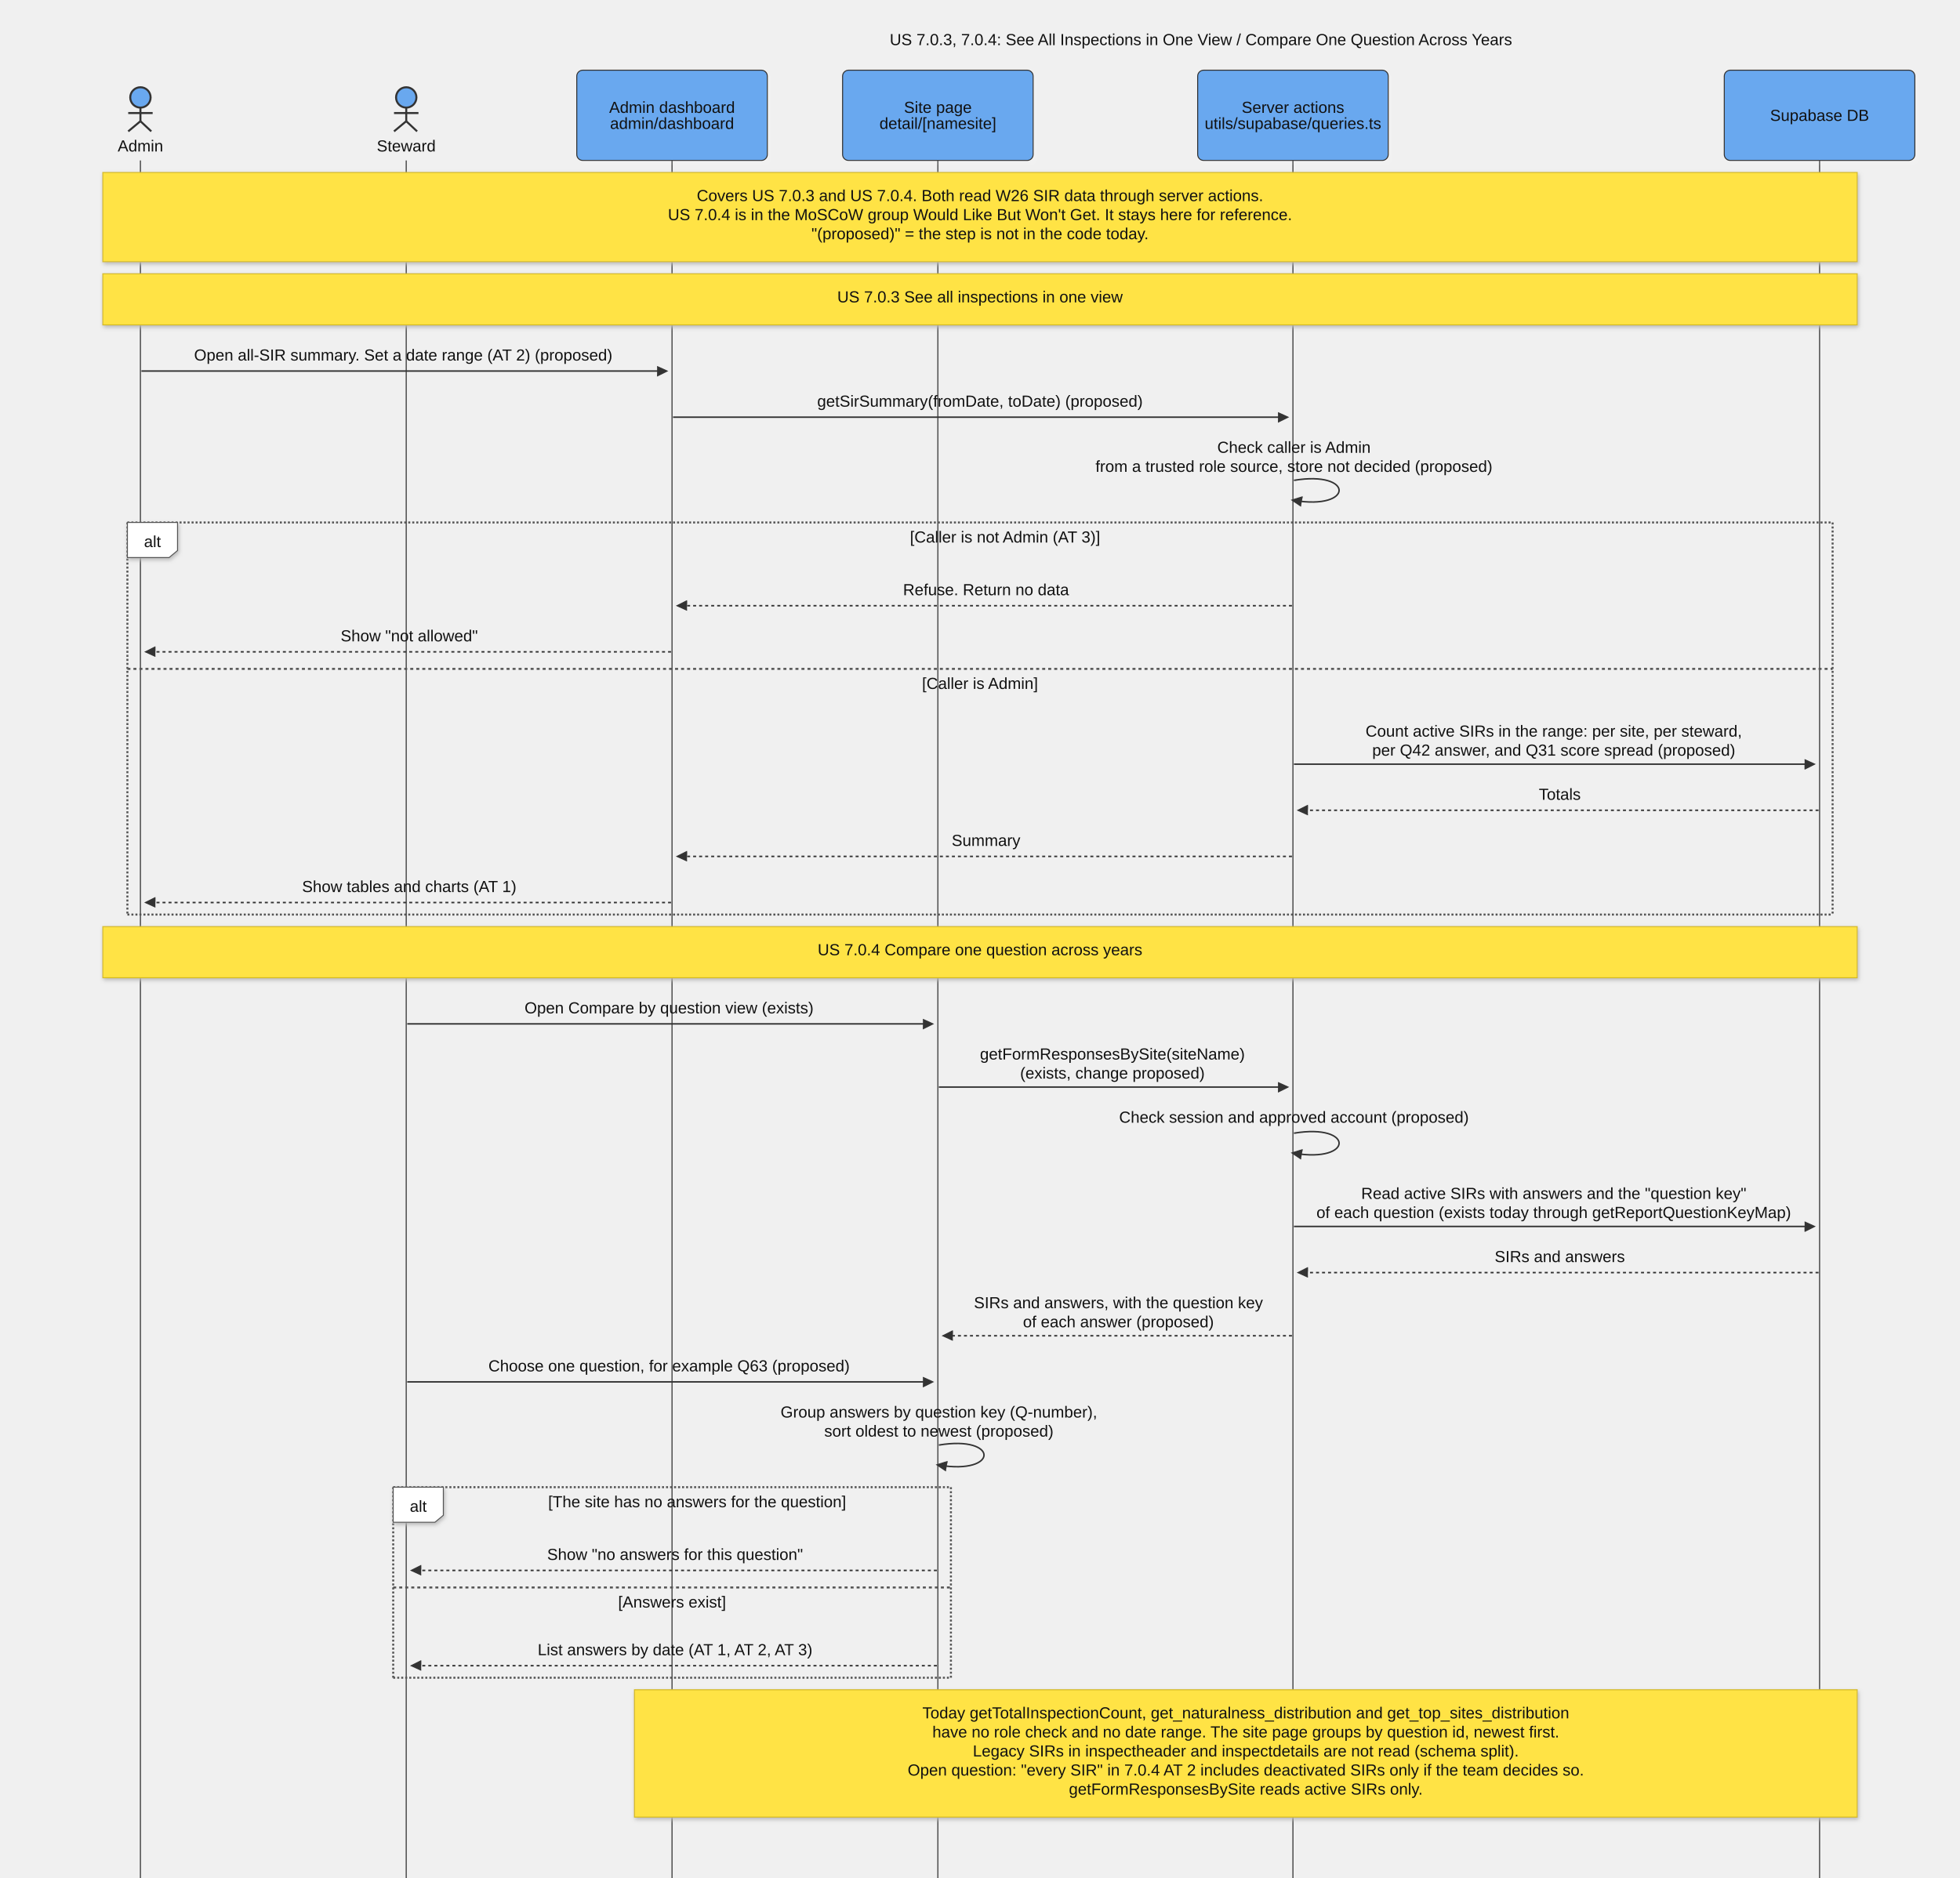
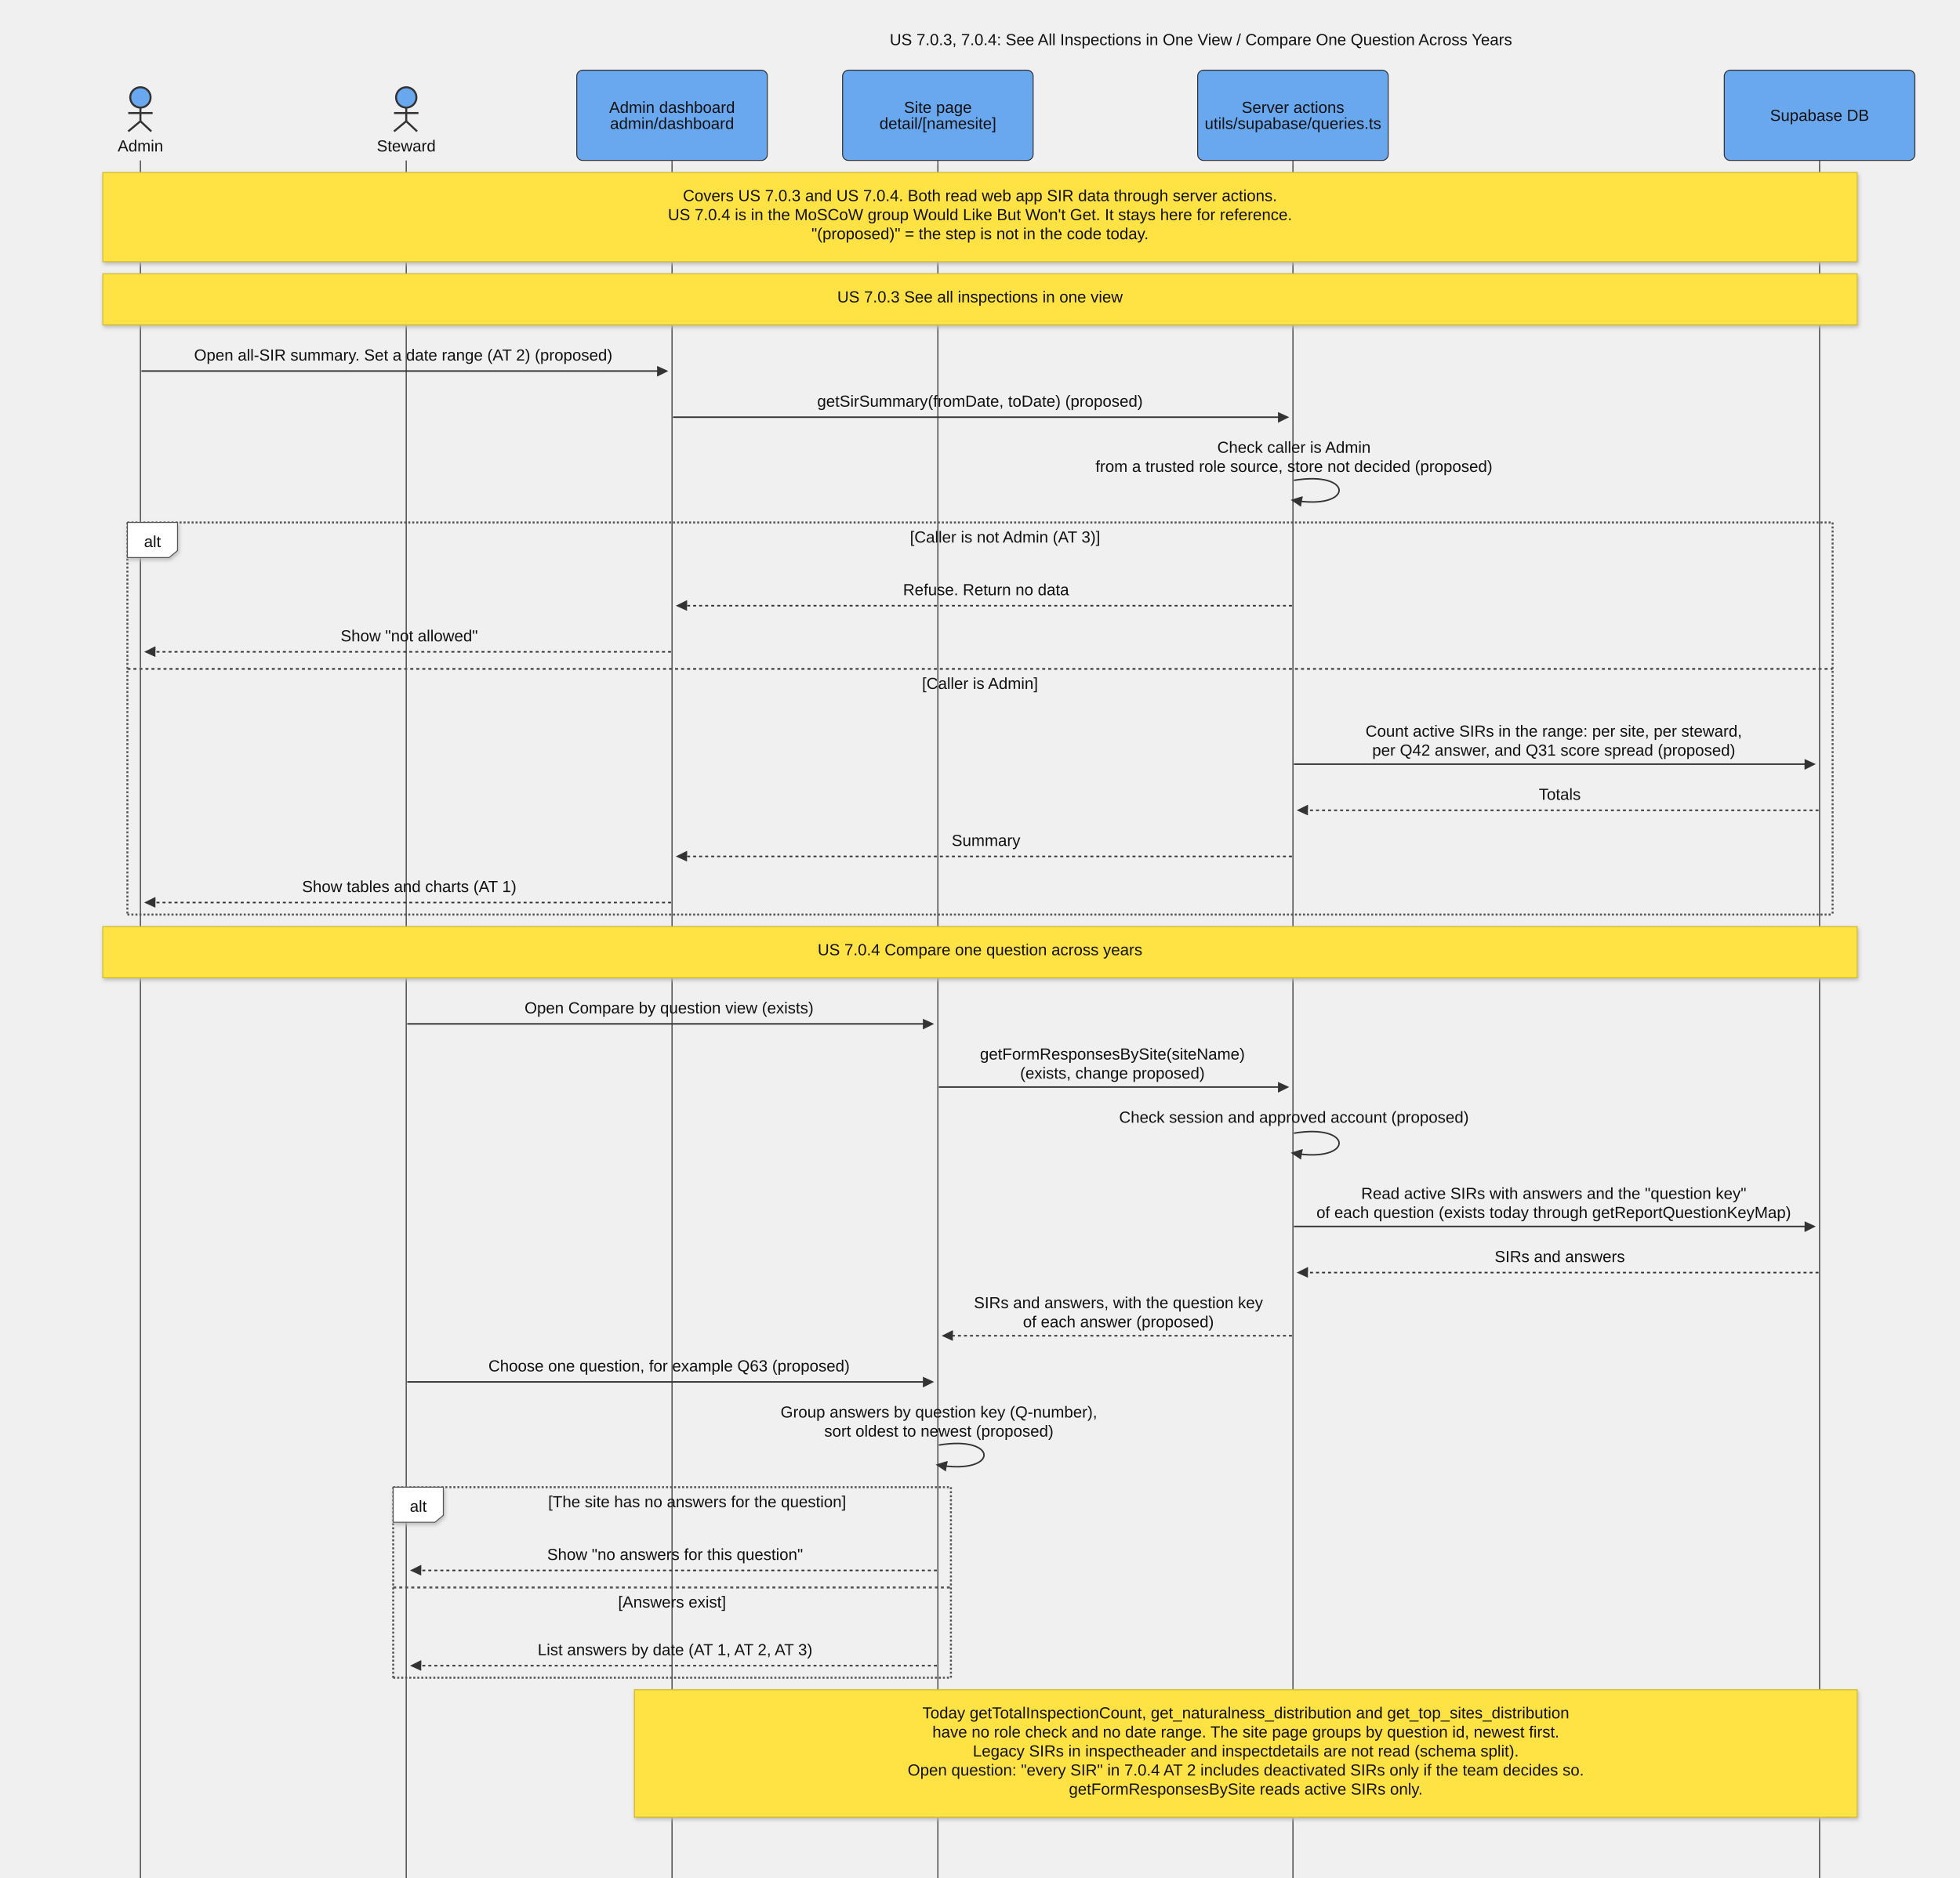
<svg xmlns="http://www.w3.org/2000/svg" id="my-svg" width="100%" style="max-width: 1954px; background-color: white;" viewBox="-45 -70 1954 1872" role="graphics-document document" aria-roledescription="sequence">
  <g>
    <line id="actor5" x1="1769" y1="90" x2="1769" y2="2000" class="actor-line 200" stroke-width="0.5px" stroke="#999" name="DB" data-et="life-line" data-id="DB" />
    <g id="root-5" data-look="neo" data-et="participant" data-type="participant" data-id="DB">
      <rect x="1674" y="0" fill="#eaeaea" stroke="#666" width="190" height="90" name="DB" rx="6" ry="6" class="actor actor-top" data-look="neo" filter="url(#my-svg-drop-shadow)" />
      <text x="1769" y="45" dominant-baseline="central" alignment-baseline="central" class="actor actor-box" style="text-anchor: middle; font-size: 16px; font-weight: 400;">
        <tspan x="1769" dy="0">Supabase DB</tspan>
      </text>
    </g>
  </g>
  <g>
    <line id="actor4" x1="1244" y1="90" x2="1244" y2="2000" class="actor-line 200" stroke-width="0.5px" stroke="#999" name="Server" data-et="life-line" data-id="Server" />
    <g id="root-4" data-look="neo" data-et="participant" data-type="participant" data-id="Server">
      <rect x="1149" y="0" fill="#eaeaea" stroke="#666" width="190" height="90" name="Server" rx="6" ry="6" class="actor actor-top" data-look="neo" filter="url(#my-svg-drop-shadow)" />
      <text x="1244" y="45" dominant-baseline="central" alignment-baseline="central" class="actor actor-box" style="text-anchor: middle; font-size: 16px; font-weight: 400;">
        <tspan x="1244" dy="-8">Server actions</tspan>
      </text>
      <text x="1244" y="45" dominant-baseline="central" alignment-baseline="central" class="actor actor-box" style="text-anchor: middle; font-size: 16px; font-weight: 400;">
        <tspan x="1244" dy="8">utils/supabase/queries.ts</tspan>
      </text>
    </g>
  </g>
  <g>
    <line id="actor3" x1="890" y1="90" x2="890" y2="2000" class="actor-line 200" stroke-width="0.5px" stroke="#999" name="SitePage" data-et="life-line" data-id="SitePage" />
    <g id="root-3" data-look="neo" data-et="participant" data-type="participant" data-id="SitePage">
      <rect x="795" y="0" fill="#eaeaea" stroke="#666" width="190" height="90" name="SitePage" rx="6" ry="6" class="actor actor-top" data-look="neo" filter="url(#my-svg-drop-shadow)" />
      <text x="890" y="45" dominant-baseline="central" alignment-baseline="central" class="actor actor-box" style="text-anchor: middle; font-size: 16px; font-weight: 400;">
        <tspan x="890" dy="-8">Site page</tspan>
      </text>
      <text x="890" y="45" dominant-baseline="central" alignment-baseline="central" class="actor actor-box" style="text-anchor: middle; font-size: 16px; font-weight: 400;">
        <tspan x="890" dy="8">detail/[namesite]</tspan>
      </text>
    </g>
  </g>
  <g>
    <line id="actor2" x1="625" y1="90" x2="625" y2="2000" class="actor-line 200" stroke-width="0.5px" stroke="#999" name="Dash" data-et="life-line" data-id="Dash" />
    <g id="root-2" data-look="neo" data-et="participant" data-type="participant" data-id="Dash">
      <rect x="530" y="0" fill="#eaeaea" stroke="#666" width="190" height="90" name="Dash" rx="6" ry="6" class="actor actor-top" data-look="neo" filter="url(#my-svg-drop-shadow)" />
      <text x="625" y="45" dominant-baseline="central" alignment-baseline="central" class="actor actor-box" style="text-anchor: middle; font-size: 16px; font-weight: 400;">
        <tspan x="625" dy="-8">Admin dashboard</tspan>
      </text>
      <text x="625" y="45" dominant-baseline="central" alignment-baseline="central" class="actor actor-box" style="text-anchor: middle; font-size: 16px; font-weight: 400;">
        <tspan x="625" dy="8">admin/dashboard</tspan>
      </text>
    </g>
  </g>
  <g>
    <line id="actor1" x1="360" y1="90" x2="360" y2="2000" class="actor-line 200" stroke-width="0.5px" stroke="#999" name="Steward" data-et="life-line" data-id="Steward" />
  </g>
  <g>
    <line id="actor0" x1="95" y1="90" x2="95" y2="2000" class="actor-line 200" stroke-width="0.5px" stroke="#999" name="Admin" data-et="life-line" data-id="Admin" />
  </g>
  <style>#my-svg{font-family:"trebuchet ms",verdana,arial,sans-serif;font-size:16px;fill:#111111;}@keyframes edge-animation-frame{from{stroke-dashoffset:0;}}@keyframes dash{to{stroke-dashoffset:0;}}#my-svg .edge-animation-slow{stroke-dasharray:9,5!important;stroke-dashoffset:900;animation:dash 50s linear infinite;stroke-linecap:round;}#my-svg .edge-animation-fast{stroke-dasharray:9,5!important;stroke-dashoffset:900;animation:dash 20s linear infinite;stroke-linecap:round;}#my-svg .error-icon{fill:hsl(31.791, 80.723%, 72.451%);}#my-svg .error-text{fill:rgb(13.542, 66.864, 126.958);stroke:rgb(13.542, 66.864, 126.958);}#my-svg .edge-thickness-normal{stroke-width:1px;}#my-svg .edge-thickness-thick{stroke-width:3.5px;}#my-svg .edge-pattern-solid{stroke-dasharray:0;}#my-svg .edge-thickness-invisible{stroke-width:0;fill:none;}#my-svg .edge-pattern-dashed{stroke-dasharray:3;}#my-svg .edge-pattern-dotted{stroke-dasharray:2;}#my-svg .marker{fill:#000000;stroke:#000000;}#my-svg .marker.cross{stroke:#000000;}#my-svg svg{font-family:"trebuchet ms",verdana,arial,sans-serif;font-size:16px;}#my-svg p{margin:0;}#my-svg .actor{stroke:#333333;fill:#69a8ef;stroke-width:1;}#my-svg rect.actor.outer-path[data-look="neo"]{filter:drop-shadow( 1px 2px 2px rgba(185,185,185,1));}#my-svg rect.note[data-look="neo"]{stroke:#d4ba24;fill:#ffe344;filter:drop-shadow( 1px 2px 2px rgba(185,185,185,1));}#my-svg text.actor&gt;tspan{fill:#111111;stroke:none;}#my-svg .actor-line{stroke:#555555;}#my-svg .innerArc{stroke-width:1.5;stroke-dasharray:none;}#my-svg .messageLine0{stroke-width:1.5;stroke-dasharray:none;stroke:#333333;}#my-svg .messageLine1{stroke-width:1.5;stroke-dasharray:2,2;stroke:#333333;}#my-svg [id$="-arrowhead"] path{fill:#333333;stroke:#333333;}#my-svg .sequenceNumber{fill:#ffffff;}#my-svg [id$="-sequencenumber"]{fill:#333333;}#my-svg [id$="-crosshead"] path{fill:#333333;stroke:#333333;}#my-svg .messageText{fill:#111111;stroke:none;}#my-svg .labelBox{stroke:#555555;fill:#ffffff;filter:drop-shadow( 1px 2px 2px rgba(185,185,185,1));}#my-svg .labelText,#my-svg .labelText&gt;tspan{fill:#111111;stroke:none;}#my-svg .loopText,#my-svg .loopText&gt;tspan{fill:#111111;stroke:none;}#my-svg .sectionTitle,#my-svg .sectionTitle&gt;tspan{fill:#111111;stroke:none;}#my-svg .loopLine{stroke-width:2px;stroke-dasharray:2,2;stroke:#555555;fill:#555555;}#my-svg .note{stroke:#d4ba24;fill:#ffe344;}#my-svg .noteText,#my-svg .noteText&gt;tspan{fill:#111111;stroke:none;}#my-svg .activation0{fill:#cdd3db;stroke:#cdd3db;}#my-svg .activation1{fill:#cdd3db;stroke:#cdd3db;}#my-svg .activation2{fill:#cdd3db;stroke:#cdd3db;}#my-svg .actorPopupMenu{position:absolute;}#my-svg .actorPopupMenuPanel{position:absolute;fill:#69a8ef;box-shadow:0px 8px 16px 0px rgba(0,0,0,0.2);filter:drop-shadow(3px 5px 2px rgb(0 0 0 / 0.4));}#my-svg .actor-man circle,#my-svg line{fill:#69a8ef;stroke-width:2px;}#my-svg g rect.rect{filter:drop-shadow( 1px 2px 2px rgba(185,185,185,1));stroke:#333333;}#my-svg .node .neo-node{stroke:#333333;}#my-svg [data-look="neo"].node rect,#my-svg [data-look="neo"].cluster rect,#my-svg [data-look="neo"].node polygon{stroke:url(#my-svg-gradient);filter:drop-shadow( 1px 2px 2px rgba(185,185,185,1));}#my-svg [data-look="neo"].swimlane.cluster rect{filter:none;}#my-svg [data-look="neo"].node path{stroke:url(#my-svg-gradient);stroke-width:1px;}#my-svg [data-look="neo"].node .outer-path{filter:drop-shadow( 1px 2px 2px rgba(185,185,185,1));}#my-svg [data-look="neo"].node .neo-line path{stroke:#333333;filter:none;}#my-svg [data-look="neo"].node circle{stroke:url(#my-svg-gradient);filter:drop-shadow( 1px 2px 2px rgba(185,185,185,1));}#my-svg [data-look="neo"].node circle .state-start{fill:#000000;}#my-svg [data-look="neo"].icon-shape .icon{fill:url(#my-svg-gradient);filter:drop-shadow( 1px 2px 2px rgba(185,185,185,1));}#my-svg [data-look="neo"].icon-shape .icon-neo path{stroke:url(#my-svg-gradient);filter:drop-shadow( 1px 2px 2px rgba(185,185,185,1));}#my-svg .actor-line{stroke-dasharray:10,10!important;stroke-width:1.25px!important;}#my-svg :root{--mermaid-font-family:"trebuchet ms",verdana,arial,sans-serif;}</style>
  <g />
  <defs>
    <symbol id="my-svg-computer" width="24" height="24">
      <path transform="scale(.5)" d="M2 2v13h20v-13h-20zm18 11h-16v-9h16v9zm-10.228 6l.466-1h3.524l.467 1h-4.457zm14.228 3h-24l2-6h2.104l-1.33 4h18.45l-1.297-4h2.073l2 6zm-5-10h-14v-7h14v7z" />
    </symbol>
  </defs>
  <defs>
    <symbol id="my-svg-database" fill-rule="evenodd" clip-rule="evenodd">
      <path transform="scale(.5)" d="M12.258.001l.256.004.255.005.253.008.251.01.249.012.247.015.246.016.242.019.241.02.239.023.236.024.233.027.231.028.229.031.225.032.223.034.22.036.217.038.214.04.211.041.208.043.205.045.201.046.198.048.194.05.191.051.187.053.183.054.18.056.175.057.172.059.168.06.163.061.16.063.155.064.15.066.074.033.073.033.071.034.07.034.069.035.068.035.067.035.066.035.064.036.064.036.062.036.06.036.06.037.058.037.058.037.055.038.055.038.053.038.052.038.051.039.05.039.048.039.047.039.045.04.044.04.043.04.041.04.04.041.039.041.037.041.036.041.034.041.033.042.032.042.03.042.029.042.027.042.026.043.024.043.023.043.021.043.02.043.018.044.017.043.015.044.013.044.012.044.011.045.009.044.007.045.006.045.004.045.002.045.001.045v17l-.001.045-.002.045-.004.045-.006.045-.007.045-.009.044-.011.045-.012.044-.013.044-.015.044-.017.043-.018.044-.02.043-.021.043-.023.043-.024.043-.026.043-.027.042-.029.042-.03.042-.032.042-.033.042-.034.041-.036.041-.037.041-.039.041-.04.041-.041.04-.043.04-.044.04-.045.04-.047.039-.048.039-.05.039-.051.039-.052.038-.053.038-.055.038-.055.038-.058.037-.058.037-.06.037-.06.036-.062.036-.064.036-.064.036-.066.035-.067.035-.068.035-.069.035-.07.034-.071.034-.073.033-.074.033-.15.066-.155.064-.16.063-.163.061-.168.06-.172.059-.175.057-.18.056-.183.054-.187.053-.191.051-.194.05-.198.048-.201.046-.205.045-.208.043-.211.041-.214.04-.217.038-.22.036-.223.034-.225.032-.229.031-.231.028-.233.027-.236.024-.239.023-.241.02-.242.019-.246.016-.247.015-.249.012-.251.01-.253.008-.255.005-.256.004-.258.001-.258-.001-.256-.004-.255-.005-.253-.008-.251-.01-.249-.012-.247-.015-.245-.016-.243-.019-.241-.02-.238-.023-.236-.024-.234-.027-.231-.028-.228-.031-.226-.032-.223-.034-.22-.036-.217-.038-.214-.04-.211-.041-.208-.043-.204-.045-.201-.046-.198-.048-.195-.05-.19-.051-.187-.053-.184-.054-.179-.056-.176-.057-.172-.059-.167-.06-.164-.061-.159-.063-.155-.064-.151-.066-.074-.033-.072-.033-.072-.034-.07-.034-.069-.035-.068-.035-.067-.035-.066-.035-.064-.036-.063-.036-.062-.036-.061-.036-.06-.037-.058-.037-.057-.037-.056-.038-.055-.038-.053-.038-.052-.038-.051-.039-.049-.039-.049-.039-.046-.039-.046-.04-.044-.04-.043-.04-.041-.04-.04-.041-.039-.041-.037-.041-.036-.041-.034-.041-.033-.042-.032-.042-.03-.042-.029-.042-.027-.042-.026-.043-.024-.043-.023-.043-.021-.043-.02-.043-.018-.044-.017-.043-.015-.044-.013-.044-.012-.044-.011-.045-.009-.044-.007-.045-.006-.045-.004-.045-.002-.045-.001-.045v-17l.001-.045.002-.045.004-.045.006-.045.007-.045.009-.044.011-.045.012-.044.013-.044.015-.044.017-.043.018-.044.02-.043.021-.043.023-.043.024-.043.026-.043.027-.042.029-.042.03-.042.032-.042.033-.042.034-.041.036-.041.037-.041.039-.041.04-.041.041-.04.043-.04.044-.04.046-.04.046-.039.049-.039.049-.039.051-.039.052-.038.053-.038.055-.038.056-.038.057-.037.058-.037.06-.037.061-.036.062-.036.063-.036.064-.036.066-.035.067-.035.068-.035.069-.035.07-.034.072-.034.072-.033.074-.033.151-.066.155-.064.159-.063.164-.061.167-.06.172-.059.176-.057.179-.056.184-.054.187-.053.19-.051.195-.05.198-.048.201-.046.204-.045.208-.043.211-.041.214-.04.217-.038.22-.036.223-.034.226-.032.228-.031.231-.028.234-.027.236-.024.238-.023.241-.02.243-.019.245-.016.247-.015.249-.012.251-.01.253-.008.255-.005.256-.004.258-.001.258.001zm-9.258 20.499v.01l.001.021.003.021.004.022.005.021.006.022.007.022.009.023.01.022.011.023.012.023.013.023.015.023.016.024.017.023.018.024.019.024.021.024.022.025.023.024.024.025.052.049.056.05.061.051.066.051.07.051.075.051.079.052.084.052.088.052.092.052.097.052.102.051.105.052.11.052.114.051.119.051.123.051.127.05.131.05.135.05.139.048.144.049.147.047.152.047.155.047.16.045.163.045.167.043.171.043.176.041.178.041.183.039.187.039.19.037.194.035.197.035.202.033.204.031.209.03.212.029.216.027.219.025.222.024.226.021.23.02.233.018.236.016.24.015.243.012.246.01.249.008.253.005.256.004.259.001.26-.001.257-.004.254-.005.25-.008.247-.011.244-.012.241-.014.237-.016.233-.018.231-.021.226-.021.224-.024.22-.026.216-.027.212-.028.21-.031.205-.031.202-.034.198-.034.194-.036.191-.037.187-.039.183-.04.179-.04.175-.042.172-.043.168-.044.163-.045.16-.046.155-.046.152-.047.148-.048.143-.049.139-.049.136-.05.131-.05.126-.05.123-.051.118-.052.114-.051.11-.052.106-.052.101-.052.096-.052.092-.052.088-.053.083-.051.079-.052.074-.052.07-.051.065-.051.06-.051.056-.05.051-.05.023-.024.023-.025.021-.024.02-.024.019-.024.018-.024.017-.024.015-.023.014-.024.013-.023.012-.023.01-.023.01-.022.008-.022.006-.022.006-.022.004-.022.004-.021.001-.021.001-.021v-4.127l-.077.055-.08.053-.083.054-.085.053-.087.052-.09.052-.093.051-.095.05-.097.05-.1.049-.102.049-.105.048-.106.047-.109.047-.111.046-.114.045-.115.045-.118.044-.12.043-.122.042-.124.042-.126.041-.128.04-.13.04-.132.038-.134.038-.135.037-.138.037-.139.035-.142.035-.143.034-.144.033-.147.032-.148.031-.15.03-.151.03-.153.029-.154.027-.156.027-.158.026-.159.025-.161.024-.162.023-.163.022-.165.021-.166.02-.167.019-.169.018-.169.017-.171.016-.173.015-.173.014-.175.013-.175.012-.177.011-.178.01-.179.008-.179.008-.181.006-.182.005-.182.004-.184.003-.184.002h-.37l-.184-.002-.184-.003-.182-.004-.182-.005-.181-.006-.179-.008-.179-.008-.178-.01-.176-.011-.176-.012-.175-.013-.173-.014-.172-.015-.171-.016-.17-.017-.169-.018-.167-.019-.166-.02-.165-.021-.163-.022-.162-.023-.161-.024-.159-.025-.157-.026-.156-.027-.155-.027-.153-.029-.151-.03-.15-.03-.148-.031-.146-.032-.145-.033-.143-.034-.141-.035-.14-.035-.137-.037-.136-.037-.134-.038-.132-.038-.13-.04-.128-.04-.126-.041-.124-.042-.122-.042-.12-.044-.117-.043-.116-.045-.113-.045-.112-.046-.109-.047-.106-.047-.105-.048-.102-.049-.1-.049-.097-.05-.095-.05-.093-.052-.09-.051-.087-.052-.085-.053-.083-.054-.08-.054-.077-.054v4.127zm0-5.654v.011l.001.021.003.021.004.021.005.022.006.022.007.022.009.022.01.022.011.023.012.023.013.023.015.024.016.023.017.024.018.024.019.024.021.024.022.024.023.025.024.024.052.05.056.05.061.05.066.051.07.051.075.052.079.051.084.052.088.052.092.052.097.052.102.052.105.052.11.051.114.051.119.052.123.05.127.051.131.05.135.049.139.049.144.048.147.048.152.047.155.046.16.045.163.045.167.044.171.042.176.042.178.04.183.04.187.038.19.037.194.036.197.034.202.033.204.032.209.03.212.028.216.027.219.025.222.024.226.022.23.02.233.018.236.016.24.014.243.012.246.01.249.008.253.006.256.003.259.001.26-.001.257-.003.254-.006.25-.008.247-.01.244-.012.241-.015.237-.016.233-.018.231-.02.226-.022.224-.024.22-.025.216-.027.212-.029.21-.03.205-.032.202-.033.198-.035.194-.036.191-.037.187-.039.183-.039.179-.041.175-.042.172-.043.168-.044.163-.045.16-.045.155-.047.152-.047.148-.048.143-.048.139-.05.136-.049.131-.05.126-.051.123-.051.118-.051.114-.052.11-.052.106-.052.101-.052.096-.052.092-.052.088-.052.083-.052.079-.052.074-.051.07-.052.065-.051.06-.05.056-.051.051-.049.023-.025.023-.024.021-.025.02-.024.019-.024.018-.024.017-.024.015-.023.014-.023.013-.024.012-.022.01-.023.01-.023.008-.022.006-.022.006-.022.004-.021.004-.022.001-.021.001-.021v-4.139l-.077.054-.08.054-.083.054-.085.052-.087.053-.09.051-.093.051-.095.051-.097.05-.1.049-.102.049-.105.048-.106.047-.109.047-.111.046-.114.045-.115.044-.118.044-.12.044-.122.042-.124.042-.126.041-.128.04-.13.039-.132.039-.134.038-.135.037-.138.036-.139.036-.142.035-.143.033-.144.033-.147.033-.148.031-.15.03-.151.03-.153.028-.154.028-.156.027-.158.026-.159.025-.161.024-.162.023-.163.022-.165.021-.166.02-.167.019-.169.018-.169.017-.171.016-.173.015-.173.014-.175.013-.175.012-.177.011-.178.009-.179.009-.179.007-.181.007-.182.005-.182.004-.184.003-.184.002h-.37l-.184-.002-.184-.003-.182-.004-.182-.005-.181-.007-.179-.007-.179-.009-.178-.009-.176-.011-.176-.012-.175-.013-.173-.014-.172-.015-.171-.016-.17-.017-.169-.018-.167-.019-.166-.02-.165-.021-.163-.022-.162-.023-.161-.024-.159-.025-.157-.026-.156-.027-.155-.028-.153-.028-.151-.03-.15-.03-.148-.031-.146-.033-.145-.033-.143-.033-.141-.035-.14-.036-.137-.036-.136-.037-.134-.038-.132-.039-.13-.039-.128-.04-.126-.041-.124-.042-.122-.043-.12-.043-.117-.044-.116-.044-.113-.046-.112-.046-.109-.046-.106-.047-.105-.048-.102-.049-.1-.049-.097-.05-.095-.051-.093-.051-.09-.051-.087-.053-.085-.052-.083-.054-.08-.054-.077-.054v4.139zm0-5.666v.011l.001.02.003.022.004.021.005.022.006.021.007.022.009.023.01.022.011.023.012.023.013.023.015.023.016.024.017.024.018.023.019.024.021.025.022.024.023.024.024.025.052.05.056.05.061.05.066.051.07.051.075.052.079.051.084.052.088.052.092.052.097.052.102.052.105.051.11.052.114.051.119.051.123.051.127.05.131.05.135.05.139.049.144.048.147.048.152.047.155.046.16.045.163.045.167.043.171.043.176.042.178.04.183.04.187.038.19.037.194.036.197.034.202.033.204.032.209.03.212.028.216.027.219.025.222.024.226.021.23.02.233.018.236.017.24.014.243.012.246.01.249.008.253.006.256.003.259.001.26-.001.257-.003.254-.006.25-.008.247-.01.244-.013.241-.014.237-.016.233-.018.231-.02.226-.022.224-.024.22-.025.216-.027.212-.029.21-.03.205-.032.202-.033.198-.035.194-.036.191-.037.187-.039.183-.039.179-.041.175-.042.172-.043.168-.044.163-.045.16-.045.155-.047.152-.047.148-.048.143-.049.139-.049.136-.049.131-.051.126-.05.123-.051.118-.052.114-.051.11-.052.106-.052.101-.052.096-.052.092-.052.088-.052.083-.052.079-.052.074-.052.07-.051.065-.051.06-.051.056-.05.051-.049.023-.025.023-.025.021-.024.02-.024.019-.024.018-.024.017-.024.015-.023.014-.024.013-.023.012-.023.01-.022.01-.023.008-.022.006-.022.006-.022.004-.022.004-.021.001-.021.001-.021v-4.153l-.077.054-.08.054-.083.053-.085.053-.087.053-.09.051-.093.051-.095.051-.097.05-.1.049-.102.048-.105.048-.106.048-.109.046-.111.046-.114.046-.115.044-.118.044-.12.043-.122.043-.124.042-.126.041-.128.04-.13.039-.132.039-.134.038-.135.037-.138.036-.139.036-.142.034-.143.034-.144.033-.147.032-.148.032-.15.03-.151.03-.153.028-.154.028-.156.027-.158.026-.159.024-.161.024-.162.023-.163.023-.165.021-.166.02-.167.019-.169.018-.169.017-.171.016-.173.015-.173.014-.175.013-.175.012-.177.01-.178.01-.179.009-.179.007-.181.006-.182.006-.182.004-.184.003-.184.001-.185.001-.185-.001-.184-.001-.184-.003-.182-.004-.182-.006-.181-.006-.179-.007-.179-.009-.178-.01-.176-.01-.176-.012-.175-.013-.173-.014-.172-.015-.171-.016-.17-.017-.169-.018-.167-.019-.166-.02-.165-.021-.163-.023-.162-.023-.161-.024-.159-.024-.157-.026-.156-.027-.155-.028-.153-.028-.151-.03-.15-.03-.148-.032-.146-.032-.145-.033-.143-.034-.141-.034-.14-.036-.137-.036-.136-.037-.134-.038-.132-.039-.13-.039-.128-.041-.126-.041-.124-.041-.122-.043-.12-.043-.117-.044-.116-.044-.113-.046-.112-.046-.109-.046-.106-.048-.105-.048-.102-.048-.1-.05-.097-.049-.095-.051-.093-.051-.09-.052-.087-.052-.085-.053-.083-.053-.08-.054-.077-.054v4.153zm8.74-8.179l-.257.004-.254.005-.25.008-.247.011-.244.012-.241.014-.237.016-.233.018-.231.021-.226.022-.224.023-.22.026-.216.027-.212.028-.21.031-.205.032-.202.033-.198.034-.194.036-.191.038-.187.038-.183.04-.179.041-.175.042-.172.043-.168.043-.163.045-.16.046-.155.046-.152.048-.148.048-.143.048-.139.049-.136.05-.131.05-.126.051-.123.051-.118.051-.114.052-.11.052-.106.052-.101.052-.096.052-.092.052-.088.052-.083.052-.079.052-.074.051-.07.052-.065.051-.06.05-.056.05-.051.05-.023.025-.023.024-.021.024-.02.025-.019.024-.018.024-.017.023-.015.024-.014.023-.013.023-.012.023-.01.023-.01.022-.008.022-.006.023-.006.021-.004.022-.004.021-.001.021-.001.021.001.021.001.021.004.021.004.022.006.021.006.023.008.022.01.022.01.023.012.023.013.023.014.023.015.024.017.023.018.024.019.024.02.025.021.024.023.024.023.025.051.05.056.05.06.05.065.051.07.052.074.051.079.052.083.052.088.052.092.052.096.052.101.052.106.052.11.052.114.052.118.051.123.051.126.051.131.05.136.05.139.049.143.048.148.048.152.048.155.046.16.046.163.045.168.043.172.043.175.042.179.041.183.04.187.038.191.038.194.036.198.034.202.033.205.032.21.031.212.028.216.027.22.026.224.023.226.022.231.021.233.018.237.016.241.014.244.012.247.011.25.008.254.005.257.004.26.001.26-.001.257-.004.254-.005.25-.008.247-.011.244-.012.241-.014.237-.016.233-.018.231-.021.226-.022.224-.023.22-.026.216-.027.212-.028.21-.031.205-.032.202-.033.198-.034.194-.036.191-.038.187-.038.183-.04.179-.041.175-.042.172-.043.168-.043.163-.045.16-.046.155-.046.152-.048.148-.048.143-.048.139-.049.136-.05.131-.05.126-.051.123-.051.118-.051.114-.052.11-.052.106-.052.101-.052.096-.052.092-.052.088-.052.083-.052.079-.052.074-.051.07-.052.065-.051.06-.05.056-.05.051-.05.023-.025.023-.024.021-.024.02-.025.019-.024.018-.024.017-.023.015-.024.014-.023.013-.023.012-.023.01-.023.01-.022.008-.022.006-.023.006-.021.004-.022.004-.021.001-.021.001-.021-.001-.021-.001-.021-.004-.021-.004-.022-.006-.021-.006-.023-.008-.022-.01-.022-.01-.023-.012-.023-.013-.023-.014-.023-.015-.024-.017-.023-.018-.024-.019-.024-.02-.025-.021-.024-.023-.024-.023-.025-.051-.05-.056-.05-.06-.05-.065-.051-.07-.052-.074-.051-.079-.052-.083-.052-.088-.052-.092-.052-.096-.052-.101-.052-.106-.052-.11-.052-.114-.052-.118-.051-.123-.051-.126-.051-.131-.05-.136-.05-.139-.049-.143-.048-.148-.048-.152-.048-.155-.046-.16-.046-.163-.045-.168-.043-.172-.043-.175-.042-.179-.041-.183-.04-.187-.038-.191-.038-.194-.036-.198-.034-.202-.033-.205-.032-.21-.031-.212-.028-.216-.027-.22-.026-.224-.023-.226-.022-.231-.021-.233-.018-.237-.016-.241-.014-.244-.012-.247-.011-.25-.008-.254-.005-.257-.004-.26-.001-.26.001z" />
    </symbol>
  </defs>
  <defs>
    <symbol id="my-svg-clock" width="24" height="24">
      <path transform="scale(.5)" d="M12 2c5.514 0 10 4.486 10 10s-4.486 10-10 10-10-4.486-10-10 4.486-10 10-10zm0-2c-6.627 0-12 5.373-12 12s5.373 12 12 12 12-5.373 12-12-5.373-12-12-12zm5.848 12.459c.202.038.202.333.001.372-1.907.361-6.045 1.111-6.547 1.111-.719 0-1.301-.582-1.301-1.301 0-.512.77-5.447 1.125-7.445.034-.192.312-.181.343.014l.985 6.238 5.394 1.011z" />
    </symbol>
  </defs>
  <defs>
    <marker id="my-svg-arrowhead" refX="7.9" refY="5" markerUnits="userSpaceOnUse" markerWidth="12" markerHeight="12" orient="auto-start-reverse">
      <path d="M -1 0 L 10 5 L 0 10 z" />
    </marker>
  </defs>
  <defs>
    <marker id="my-svg-crosshead" markerWidth="15" markerHeight="8" orient="auto" refX="4" refY="4.5">
      <path fill="none" stroke="#000000" stroke-width="1pt" d="M 1,2 L 6,7 M 6,2 L 1,7" style="stroke-dasharray: 0, 0;" />
    </marker>
  </defs>
  <defs>
    <marker id="my-svg-filled-head" refX="15.5" refY="7" markerWidth="20" markerHeight="28" orient="auto">
      <path d="M 18,7 L9,13 L14,7 L9,1 Z" />
    </marker>
  </defs>
  <defs>
    <marker id="my-svg-sequencenumber" refX="15" refY="15" markerWidth="60" markerHeight="40" orient="auto">
      <circle cx="15" cy="15" r="6" />
    </marker>
  </defs>
  <defs>
    <marker id="my-svg-solidTopArrowHead" refX="7.9" refY="7.25" markerUnits="userSpaceOnUse" markerWidth="12" markerHeight="12" orient="auto-start-reverse">
      <path d="M 0 0 L 10 8 L 0 8 z" />
    </marker>
  </defs>
  <defs>
    <marker id="my-svg-solidBottomArrowHead" refX="7.9" refY="0.75" markerUnits="userSpaceOnUse" markerWidth="12" markerHeight="12" orient="auto-start-reverse">
      <path d="M 0 0 L 10 0 L 0 8 z" />
    </marker>
  </defs>
  <defs>
    <marker id="my-svg-stickTopArrowHead" refX="7.5" refY="7" markerUnits="userSpaceOnUse" markerWidth="12" markerHeight="12" orient="auto-start-reverse">
      <path d="M 0 0 L 7 7" stroke="black" stroke-width="1.5" fill="none" />
    </marker>
  </defs>
  <defs>
    <marker id="my-svg-stickBottomArrowHead" refX="7.5" refY="0" markerUnits="userSpaceOnUse" markerWidth="12" markerHeight="12" orient="auto-start-reverse">
      <path d="M 0 7 L 7 0" stroke="black" stroke-width="1.5" fill="none" />
    </marker>
  </defs>
  <defs>
    <filter id="my-svg-drop-shadow" height="130%" width="130%">
      <feDropShadow dx="4" dy="4" stdDeviation="0" flood-opacity="0.06" flood-color="#FFFFFF" />
    </filter>
  </defs>
  <g data-et="note" data-id="i1">
    <rect x="57.5" y="102" fill="#EDF2AE" stroke="#666" width="1749" height="89" class="note" data-look="neo" />
    <text x="932" y="110" text-anchor="middle" dominant-baseline="middle" alignment-baseline="middle" class="noteText" dy="1em" style="font-size: 16px; font-weight: 400;">
-       <tspan x="932">Covers US 7.0.3 and US 7.0.4. Both read W26 SIR data through server actions.</tspan>
+       <tspan x="932">Covers US 7.0.3 and US 7.0.4. Both read web app SIR data through server actions.</tspan>
    </text>
    <text x="932" y="129" text-anchor="middle" dominant-baseline="middle" alignment-baseline="middle" class="noteText" dy="1em" style="font-size: 16px; font-weight: 400;">
      <tspan x="932">US 7.0.4 is in the MoSCoW group Would Like But Won't Get. It stays here for reference.</tspan>
    </text>
    <text x="932" y="148" text-anchor="middle" dominant-baseline="middle" alignment-baseline="middle" class="noteText" dy="1em" style="font-size: 16px; font-weight: 400;">
      <tspan x="932">"(proposed)" = the step is not in the code today.</tspan>
    </text>
  </g>
  <g data-et="note" data-id="i2">
    <rect x="57.5" y="203" fill="#EDF2AE" stroke="#666" width="1749" height="51" class="note" data-look="neo" />
    <text x="932" y="211" text-anchor="middle" dominant-baseline="middle" alignment-baseline="middle" class="noteText" dy="1em" style="font-size: 16px; font-weight: 400;">
      <tspan x="932">US 7.0.3 See all inspections in one view</tspan>
    </text>
  </g>
  <g data-et="control-structure" data-id="i14">
    <line x1="82" y1="451" x2="1782" y2="451" class="loopLine" />
    <line x1="1782" y1="451" x2="1782" y2="842" class="loopLine" />
    <line x1="82" y1="842" x2="1782" y2="842" class="loopLine" />
    <line x1="82" y1="451" x2="82" y2="842" class="loopLine" />
    <line x1="82" y1="597" x2="1782" y2="597" class="loopLine" style="stroke-dasharray: 3, 3;" />
    <polygon points="82,451 132,451 132,479 123.6,486 82,486" class="labelBox" />
    <text x="107" y="471" text-anchor="middle" dominant-baseline="middle" alignment-baseline="middle" class="labelText" style="font-size: 16px; font-weight: 400;">alt</text>
    <text x="957" y="471" text-anchor="middle" class="loopText" style="font-size: 16px; font-weight: 400;">
      <tspan x="957">[Caller is not Admin (AT 3)]</tspan>
    </text>
    <text x="932" y="617" text-anchor="middle" class="sectionTitle" style="font-size: 16px; font-weight: 400;">[Caller is Admin]</text>
  </g>
  <g data-et="note" data-id="i15">
    <rect x="57.5" y="854" fill="#EDF2AE" stroke="#666" width="1749" height="51" class="note" data-look="neo" />
    <text x="932" y="862" text-anchor="middle" dominant-baseline="middle" alignment-baseline="middle" class="noteText" dy="1em" style="font-size: 16px; font-weight: 400;">
      <tspan x="932">US 7.0.4 Compare one question across years</tspan>
    </text>
  </g>
  <g data-et="control-structure" data-id="i28">
    <line x1="347" y1="1413" x2="903" y2="1413" class="loopLine" />
    <line x1="903" y1="1413" x2="903" y2="1603" class="loopLine" />
    <line x1="347" y1="1603" x2="903" y2="1603" class="loopLine" />
    <line x1="347" y1="1413" x2="347" y2="1603" class="loopLine" />
    <line x1="347" y1="1513" x2="903" y2="1513" class="loopLine" style="stroke-dasharray: 3, 3;" />
    <polygon points="347,1413 397,1413 397,1441 388.6,1448 347,1448" class="labelBox" />
    <text x="372" y="1433" text-anchor="middle" dominant-baseline="middle" alignment-baseline="middle" class="labelText" style="font-size: 16px; font-weight: 400;">alt</text>
    <text x="650" y="1433" text-anchor="middle" class="loopText" style="font-size: 16px; font-weight: 400;">
      <tspan x="650">[The site has no answers for the question]</tspan>
    </text>
    <text x="625" y="1533" text-anchor="middle" class="sectionTitle" style="font-size: 16px; font-weight: 400;">[Answers exist]</text>
  </g>
  <g data-et="note" data-id="i29">
    <rect x="587.5" y="1615" fill="#EDF2AE" stroke="#666" width="1219" height="127" class="note" data-look="neo" />
    <text x="1197" y="1623" text-anchor="middle" dominant-baseline="middle" alignment-baseline="middle" class="noteText" dy="1em" style="font-size: 16px; font-weight: 400;">
      <tspan x="1197">Today getTotalInspectionCount, get_naturalness_distribution and get_top_sites_distribution</tspan>
    </text>
    <text x="1197" y="1642" text-anchor="middle" dominant-baseline="middle" alignment-baseline="middle" class="noteText" dy="1em" style="font-size: 16px; font-weight: 400;">
      <tspan x="1197">have no role check and no date range. The site page groups by question id, newest first.</tspan>
    </text>
    <text x="1197" y="1661" text-anchor="middle" dominant-baseline="middle" alignment-baseline="middle" class="noteText" dy="1em" style="font-size: 16px; font-weight: 400;">
      <tspan x="1197">Legacy SIRs in inspectheader and inspectdetails are not read (schema split).</tspan>
    </text>
    <text x="1197" y="1680" text-anchor="middle" dominant-baseline="middle" alignment-baseline="middle" class="noteText" dy="1em" style="font-size: 16px; font-weight: 400;">
      <tspan x="1197">Open question: "every SIR" in 7.0.4 AT 2 includes deactivated SIRs only if the team decides so.</tspan>
    </text>
    <text x="1197" y="1699" text-anchor="middle" dominant-baseline="middle" alignment-baseline="middle" class="noteText" dy="1em" style="font-size: 16px; font-weight: 400;">
      <tspan x="1197">getFormResponsesBySite reads active SIRs only.</tspan>
    </text>
  </g>
  <g class="actor-man actor-top" name="Admin" data-et="participant" data-type="actor" data-id="Admin" style="stroke: rgb(51, 51, 51);">
    <line id="actor-man-torso0" x1="95" y1="37.308" x2="95" y2="50.846" />
    <line id="actor-man-arms0" x1="82.815" y1="42.723" x2="107.185" y2="42.723" />
    <line x1="82.815" y1="61" x2="95" y2="50.846" />
    <line x1="95" y1="50.846" x2="105.831" y2="61" />
    <circle cx="95" cy="27.154" r="10.154" width="190" height="90" />
    <text x="95" y="75.5" dominant-baseline="central" alignment-baseline="central" class="actor actor-man" style="text-anchor: middle; font-size: 16px; font-weight: 400;">
      <tspan x="95" dy="0">Admin</tspan>
    </text>
  </g>
  <g class="actor-man actor-top" name="Steward" data-et="participant" data-type="actor" data-id="Steward" style="stroke: rgb(51, 51, 51);">
    <line id="actor-man-torso1" x1="360" y1="37.308" x2="360" y2="50.846" />
    <line id="actor-man-arms1" x1="347.815" y1="42.723" x2="372.185" y2="42.723" />
    <line x1="347.815" y1="61" x2="360" y2="50.846" />
    <line x1="360" y1="50.846" x2="370.831" y2="61" />
    <circle cx="360" cy="27.154" r="10.154" width="190" height="90" />
    <text x="360" y="75.5" dominant-baseline="central" alignment-baseline="central" class="actor actor-man" style="text-anchor: middle; font-size: 16px; font-weight: 400;">
      <tspan x="360" dy="0">Steward</tspan>
    </text>
  </g>
  <text x="357" y="269" text-anchor="middle" dominant-baseline="middle" alignment-baseline="middle" class="messageText" dy="1em" style="font-size: 16px; font-weight: 400;">Open all-SIR summary. Set a date range (AT 2) (proposed)</text>
  <line x1="96" y1="300" x2="618" y2="300" class="messageLine0" data-et="message" data-id="i3" data-from="Admin" data-to="Dash" stroke-width="2" stroke="none" marker-end="url(#my-svg-arrowhead)" style="fill: none;" />
  <text x="932" y="315" text-anchor="middle" dominant-baseline="middle" alignment-baseline="middle" class="messageText" dy="1em" style="font-size: 16px; font-weight: 400;">getSirSummary(fromDate, toDate) (proposed)</text>
  <line x1="626" y1="346" x2="1237" y2="346" class="messageLine0" data-et="message" data-id="i4" data-from="Dash" data-to="Server" stroke-width="2" stroke="none" marker-end="url(#my-svg-arrowhead)" style="fill: none;" />
  <text x="1245" y="361" text-anchor="middle" dominant-baseline="middle" alignment-baseline="middle" class="messageText" dy="1em" style="font-size: 16px; font-weight: 400;">Check caller is Admin</text>
  <text x="1245" y="380" text-anchor="middle" dominant-baseline="middle" alignment-baseline="middle" class="messageText" dy="1em" style="font-size: 16px; font-weight: 400;">from a trusted role source, store not decided (proposed)</text>
  <path d="M 1245,409 C 1305,399 1305,439 1245,429" class="messageLine0" data-et="message" data-id="i5" data-from="Server" data-to="Server" stroke-width="2" stroke="none" marker-end="url(#my-svg-arrowhead)" style="fill: none;" />
  <text x="938" y="503" text-anchor="middle" dominant-baseline="middle" alignment-baseline="middle" class="messageText" dy="1em" style="font-size: 16px; font-weight: 400;">Refuse. Return no data</text>
  <line x1="1243" y1="534" x2="632" y2="534" class="messageLine1" data-et="message" data-id="i7" data-from="Server" data-to="Dash" stroke-width="2" stroke="none" marker-end="url(#my-svg-arrowhead)" style="stroke-dasharray: 3, 3; fill: none;" />
  <text x="363" y="549" text-anchor="middle" dominant-baseline="middle" alignment-baseline="middle" class="messageText" dy="1em" style="font-size: 16px; font-weight: 400;">Show "not allowed"</text>
  <line x1="624" y1="580" x2="102" y2="580" class="messageLine1" data-et="message" data-id="i8" data-from="Dash" data-to="Admin" stroke-width="2" stroke="none" marker-end="url(#my-svg-arrowhead)" style="stroke-dasharray: 3, 3; fill: none;" />
  <text x="1504" y="644" text-anchor="middle" dominant-baseline="middle" alignment-baseline="middle" class="messageText" dy="1em" style="font-size: 16px; font-weight: 400;">Count active SIRs in the range: per site, per steward,</text>
  <text x="1504" y="663" text-anchor="middle" dominant-baseline="middle" alignment-baseline="middle" class="messageText" dy="1em" style="font-size: 16px; font-weight: 400;">per Q42 answer, and Q31 score spread (proposed)</text>
  <line x1="1245" y1="692" x2="1762" y2="692" class="messageLine0" data-et="message" data-id="i10" data-from="Server" data-to="DB" stroke-width="2" stroke="none" marker-end="url(#my-svg-arrowhead)" style="fill: none;" />
  <text x="1510" y="707" text-anchor="middle" dominant-baseline="middle" alignment-baseline="middle" class="messageText" dy="1em" style="font-size: 16px; font-weight: 400;">Totals</text>
  <line x1="1768" y1="738" x2="1251" y2="738" class="messageLine1" data-et="message" data-id="i11" data-from="DB" data-to="Server" stroke-width="2" stroke="none" marker-end="url(#my-svg-arrowhead)" style="stroke-dasharray: 3, 3; fill: none;" />
  <text x="938" y="753" text-anchor="middle" dominant-baseline="middle" alignment-baseline="middle" class="messageText" dy="1em" style="font-size: 16px; font-weight: 400;">Summary</text>
  <line x1="1243" y1="784" x2="632" y2="784" class="messageLine1" data-et="message" data-id="i12" data-from="Server" data-to="Dash" stroke-width="2" stroke="none" marker-end="url(#my-svg-arrowhead)" style="stroke-dasharray: 3, 3; fill: none;" />
  <text x="363" y="799" text-anchor="middle" dominant-baseline="middle" alignment-baseline="middle" class="messageText" dy="1em" style="font-size: 16px; font-weight: 400;">Show tables and charts (AT 1)</text>
  <line x1="624" y1="830" x2="102" y2="830" class="messageLine1" data-et="message" data-id="i13" data-from="Dash" data-to="Admin" stroke-width="2" stroke="none" marker-end="url(#my-svg-arrowhead)" style="stroke-dasharray: 3, 3; fill: none;" />
  <text x="622" y="920" text-anchor="middle" dominant-baseline="middle" alignment-baseline="middle" class="messageText" dy="1em" style="font-size: 16px; font-weight: 400;">Open Compare by question view (exists)</text>
  <line x1="361" y1="951" x2="883" y2="951" class="messageLine0" data-et="message" data-id="i16" data-from="Steward" data-to="SitePage" stroke-width="2" stroke="none" marker-end="url(#my-svg-arrowhead)" style="fill: none;" />
  <text x="1064" y="966" text-anchor="middle" dominant-baseline="middle" alignment-baseline="middle" class="messageText" dy="1em" style="font-size: 16px; font-weight: 400;">getFormResponsesBySite(siteName)</text>
  <text x="1064" y="985" text-anchor="middle" dominant-baseline="middle" alignment-baseline="middle" class="messageText" dy="1em" style="font-size: 16px; font-weight: 400;">(exists, change proposed)</text>
  <line x1="891" y1="1014" x2="1237" y2="1014" class="messageLine0" data-et="message" data-id="i17" data-from="SitePage" data-to="Server" stroke-width="2" stroke="none" marker-end="url(#my-svg-arrowhead)" style="fill: none;" />
  <text x="1245" y="1029" text-anchor="middle" dominant-baseline="middle" alignment-baseline="middle" class="messageText" dy="1em" style="font-size: 16px; font-weight: 400;">Check session and approved account (proposed)</text>
  <path d="M 1245,1060 C 1305,1050 1305,1090 1245,1080" class="messageLine0" data-et="message" data-id="i18" data-from="Server" data-to="Server" stroke-width="2" stroke="none" marker-end="url(#my-svg-arrowhead)" style="fill: none;" />
  <text x="1504" y="1105" text-anchor="middle" dominant-baseline="middle" alignment-baseline="middle" class="messageText" dy="1em" style="font-size: 16px; font-weight: 400;">Read active SIRs with answers and the "question key"</text>
  <text x="1504" y="1124" text-anchor="middle" dominant-baseline="middle" alignment-baseline="middle" class="messageText" dy="1em" style="font-size: 16px; font-weight: 400;">of each question (exists today through getReportQuestionKeyMap)</text>
  <line x1="1245" y1="1153" x2="1762" y2="1153" class="messageLine0" data-et="message" data-id="i19" data-from="Server" data-to="DB" stroke-width="2" stroke="none" marker-end="url(#my-svg-arrowhead)" style="fill: none;" />
  <text x="1510" y="1168" text-anchor="middle" dominant-baseline="middle" alignment-baseline="middle" class="messageText" dy="1em" style="font-size: 16px; font-weight: 400;">SIRs and answers</text>
  <line x1="1768" y1="1199" x2="1251" y2="1199" class="messageLine1" data-et="message" data-id="i20" data-from="DB" data-to="Server" stroke-width="2" stroke="none" marker-end="url(#my-svg-arrowhead)" style="stroke-dasharray: 3, 3; fill: none;" />
  <text x="1070" y="1214" text-anchor="middle" dominant-baseline="middle" alignment-baseline="middle" class="messageText" dy="1em" style="font-size: 16px; font-weight: 400;">SIRs and answers, with the question key</text>
  <text x="1070" y="1233" text-anchor="middle" dominant-baseline="middle" alignment-baseline="middle" class="messageText" dy="1em" style="font-size: 16px; font-weight: 400;">of each answer (proposed)</text>
  <line x1="1243" y1="1262" x2="897" y2="1262" class="messageLine1" data-et="message" data-id="i21" data-from="Server" data-to="SitePage" stroke-width="2" stroke="none" marker-end="url(#my-svg-arrowhead)" style="stroke-dasharray: 3, 3; fill: none;" />
  <text x="622" y="1277" text-anchor="middle" dominant-baseline="middle" alignment-baseline="middle" class="messageText" dy="1em" style="font-size: 16px; font-weight: 400;">Choose one question, for example Q63 (proposed)</text>
  <line x1="361" y1="1308" x2="883" y2="1308" class="messageLine0" data-et="message" data-id="i22" data-from="Steward" data-to="SitePage" stroke-width="2" stroke="none" marker-end="url(#my-svg-arrowhead)" style="fill: none;" />
  <text x="891" y="1323" text-anchor="middle" dominant-baseline="middle" alignment-baseline="middle" class="messageText" dy="1em" style="font-size: 16px; font-weight: 400;">Group answers by question key (Q-number),</text>
  <text x="891" y="1342" text-anchor="middle" dominant-baseline="middle" alignment-baseline="middle" class="messageText" dy="1em" style="font-size: 16px; font-weight: 400;">sort oldest to newest (proposed)</text>
  <path d="M 891,1371 C 951,1361 951,1401 891,1391" class="messageLine0" data-et="message" data-id="i23" data-from="SitePage" data-to="SitePage" stroke-width="2" stroke="none" marker-end="url(#my-svg-arrowhead)" style="fill: none;" />
  <text x="628" y="1465" text-anchor="middle" dominant-baseline="middle" alignment-baseline="middle" class="messageText" dy="1em" style="font-size: 16px; font-weight: 400;">Show "no answers for this question"</text>
  <line x1="889" y1="1496" x2="367" y2="1496" class="messageLine1" data-et="message" data-id="i25" data-from="SitePage" data-to="Steward" stroke-width="2" stroke="none" marker-end="url(#my-svg-arrowhead)" style="stroke-dasharray: 3, 3; fill: none;" />
  <text x="628" y="1560" text-anchor="middle" dominant-baseline="middle" alignment-baseline="middle" class="messageText" dy="1em" style="font-size: 16px; font-weight: 400;">List answers by date (AT 1, AT 2, AT 3)</text>
  <line x1="889" y1="1591" x2="367" y2="1591" class="messageLine1" data-et="message" data-id="i27" data-from="SitePage" data-to="Steward" stroke-width="2" stroke="none" marker-end="url(#my-svg-arrowhead)" style="stroke-dasharray: 3, 3; fill: none;" />
  <text x="842" y="-25">US 7.0.3, 7.0.4: See All Inspections in One View / Compare One Question Across Years</text>
</svg>
